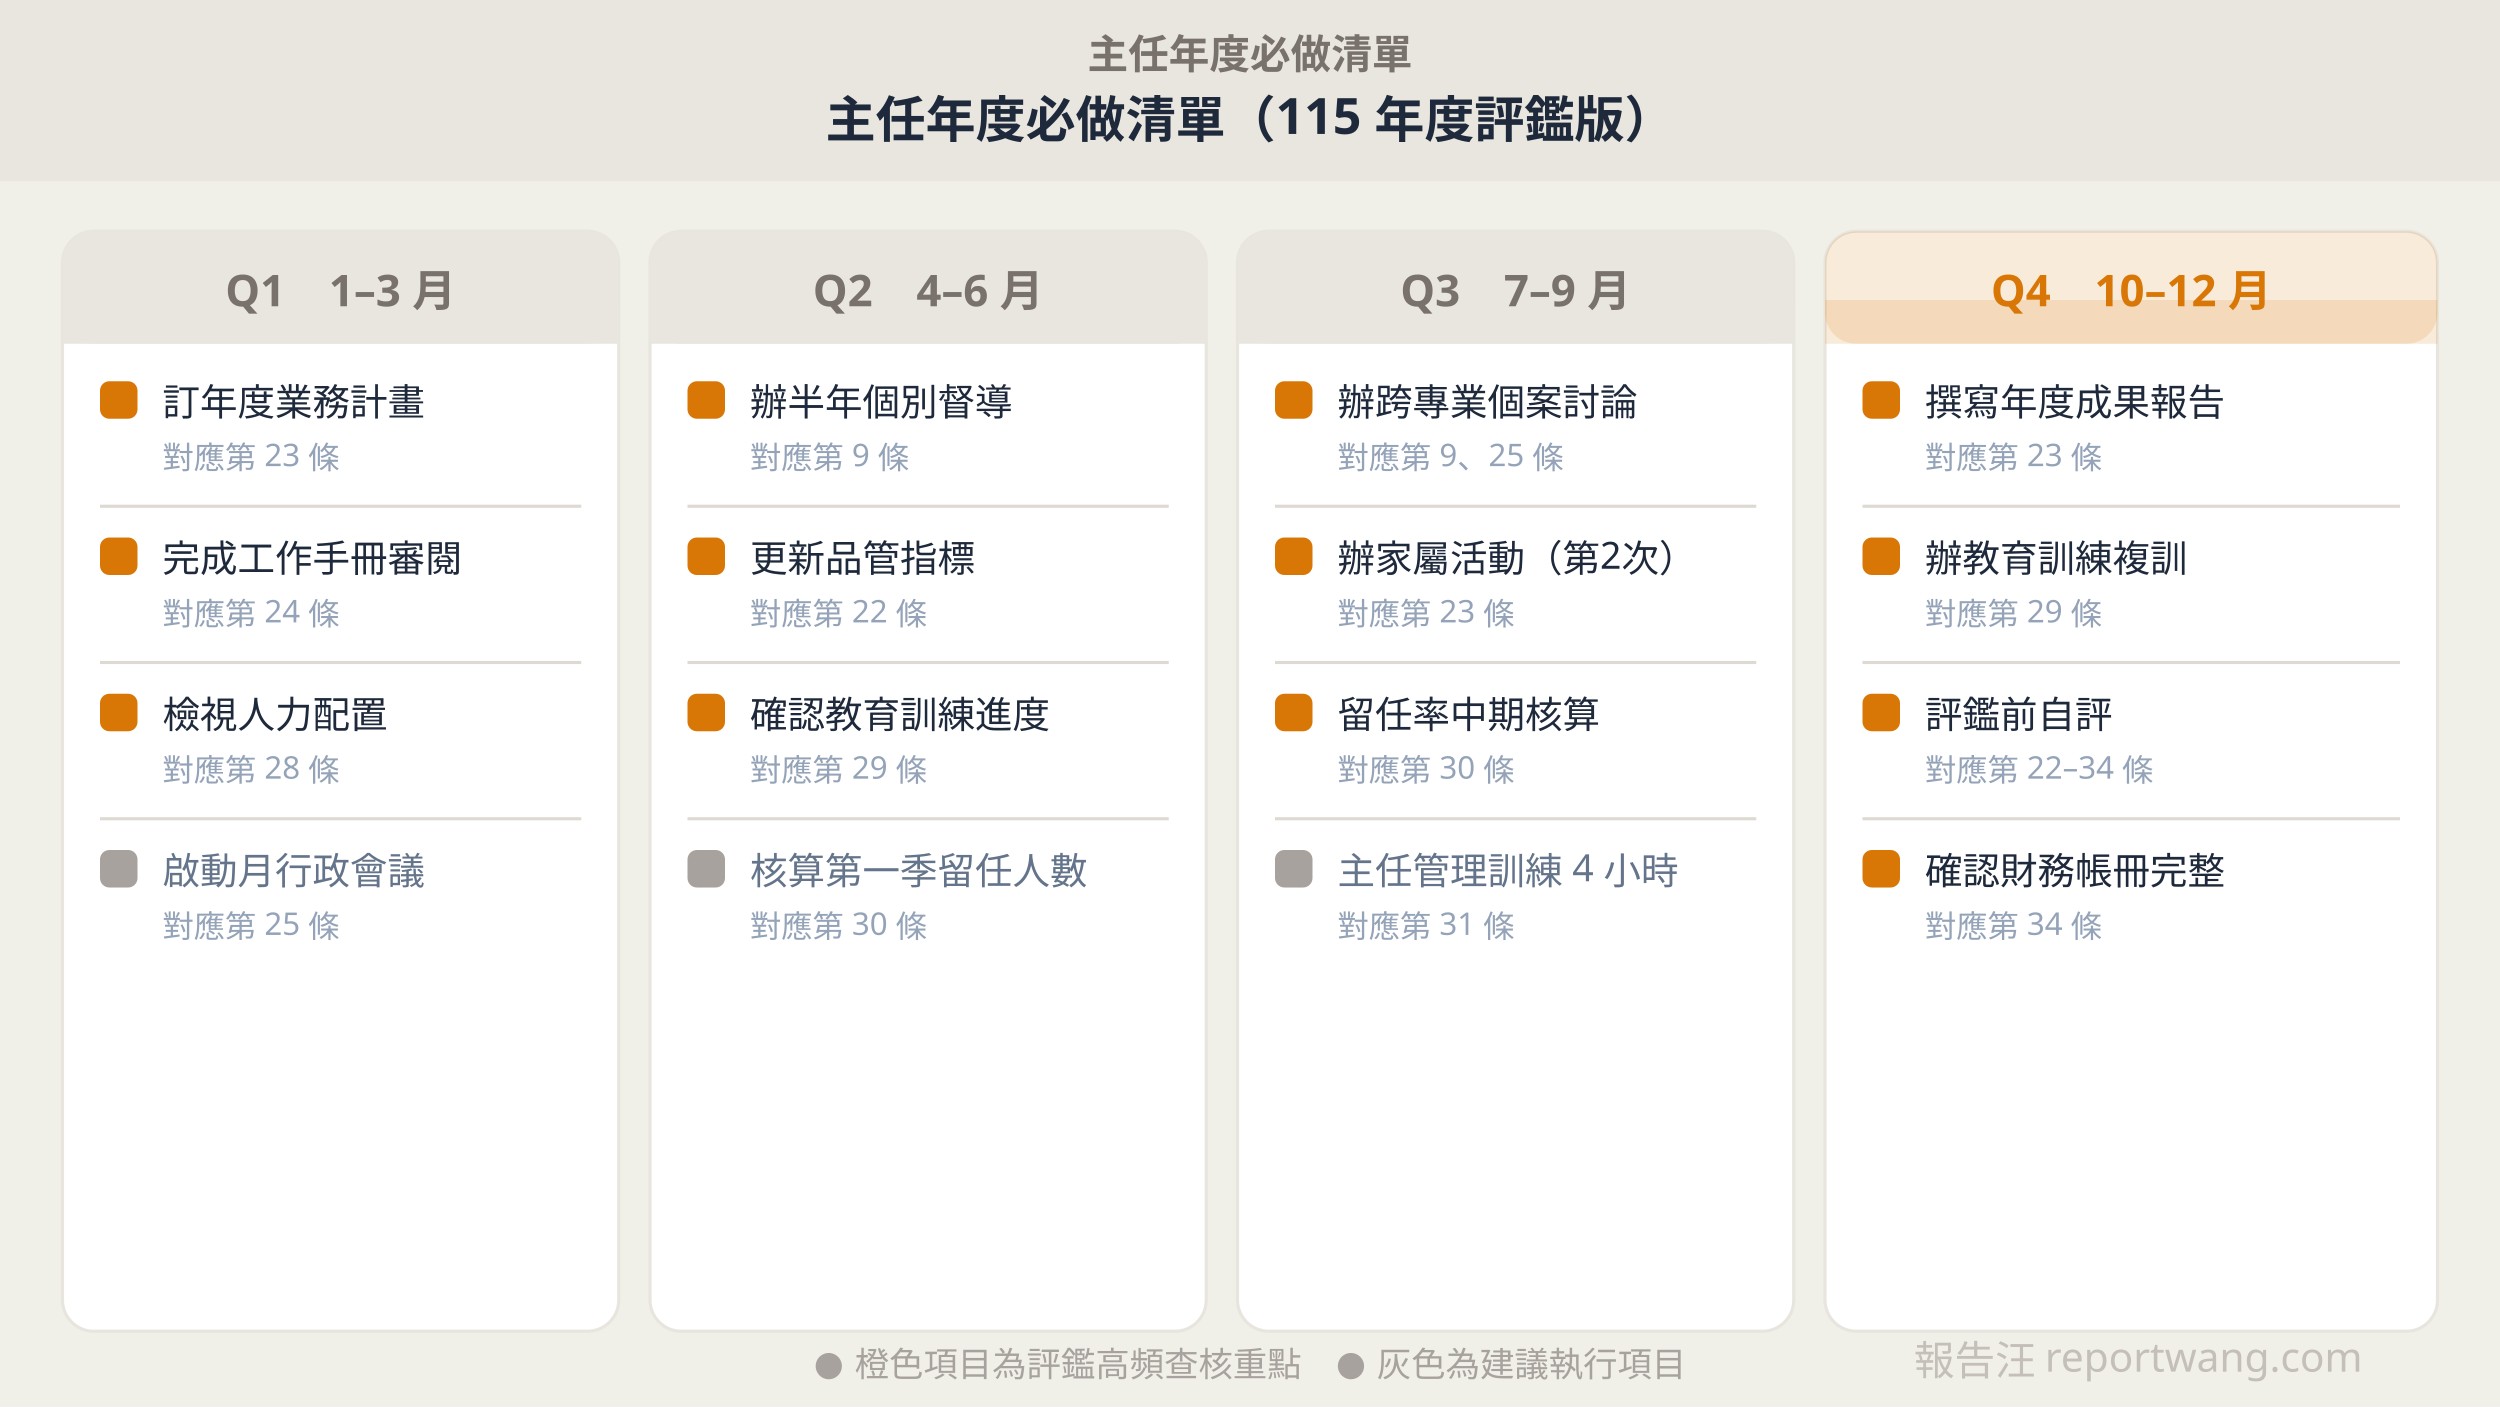
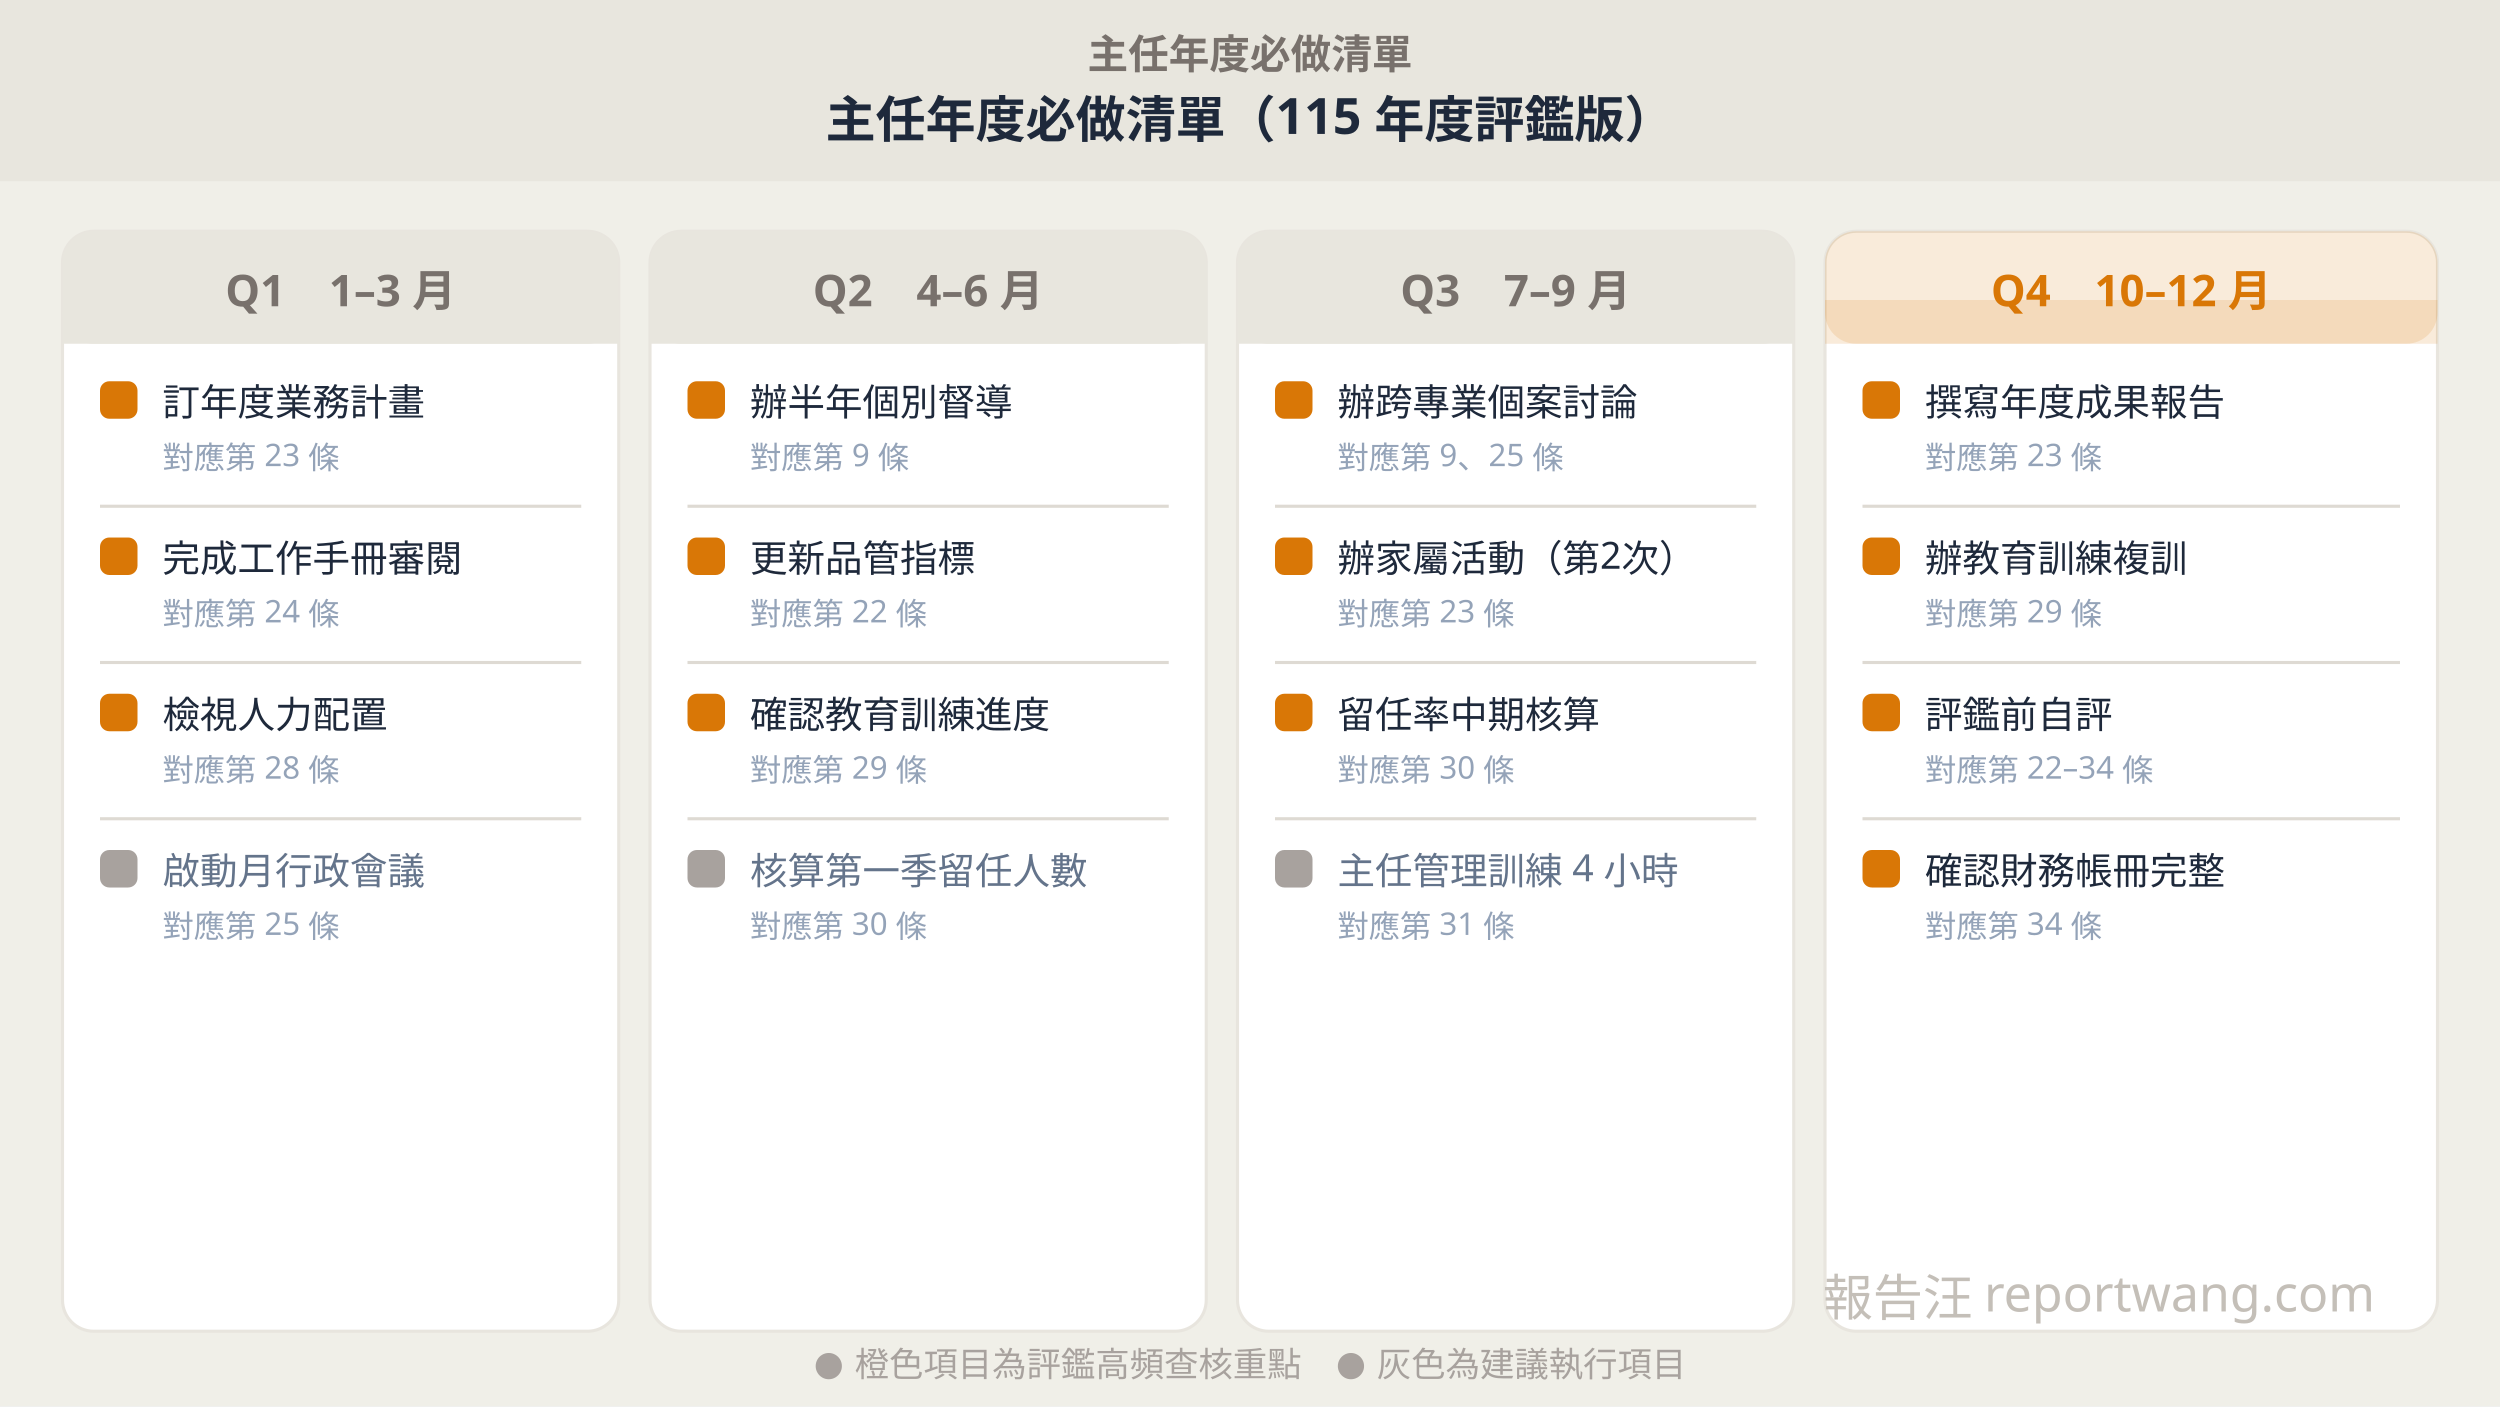
<svg xmlns="http://www.w3.org/2000/svg" width="800" height="450" viewBox="0 0 800 450" font-family="'Noto Sans TC', sans-serif">
  <rect width="800" height="450" fill="#f0efe8" />
  <rect x="0" y="0" width="800" height="58" fill="#e8e6de" />
  <text x="400" y="22" font-size="13" fill="#78716c" text-anchor="middle" font-weight="600">主任年度必做清單</text>
  <text x="400" y="44" font-size="16" fill="#1e293b" text-anchor="middle" font-weight="800">主任年度必做清單（115 年度評鑑版）</text>
  <rect x="20" y="74" width="178" height="352" rx="10" fill="white" stroke="#e8e5de" stroke-width="1" />
  <rect x="20" y="74" width="178" height="36" rx="10" fill="#e8e6de" />
  <rect x="20" y="96" width="178" height="14" fill="#e8e6de" />
  <text x="109" y="98" font-size="14" fill="#78716c" text-anchor="middle" font-weight="800">Q1　1–3 月</text>
  <rect x="32" y="122" width="12" height="12" rx="3" fill="#d97706" />
  <text x="52" y="133" font-size="12" fill="#1e293b">訂年度業務計畫</text>
  <text x="52" y="150" font-size="10" fill="#94a3b8">對應第 23 條</text>
  <line x1="32" y1="162" x2="186" y2="162" stroke="#dedad3" stroke-width="1" />
  <rect x="32" y="172" width="12" height="12" rx="3" fill="#d97706" />
  <text x="52" y="183" font-size="12" fill="#1e293b">完成工作手冊審閱</text>
  <text x="52" y="200" font-size="10" fill="#94a3b8">對應第 24 條</text>
  <line x1="32" y1="212" x2="186" y2="212" stroke="#dedad3" stroke-width="1" />
  <rect x="32" y="222" width="12" height="12" rx="3" fill="#d97706" />
  <text x="52" y="233" font-size="12" fill="#1e293b">檢視人力配置</text>
  <text x="52" y="250" font-size="10" fill="#94a3b8">對應第 28 條</text>
  <line x1="32" y1="262" x2="186" y2="262" stroke="#dedad3" stroke-width="1" />
  <rect x="32" y="272" width="12" height="12" rx="3" fill="#a8a29e" />
  <text x="52" y="283" font-size="12" fill="#64748b">啟動月行政會議</text>
  <text x="52" y="300" font-size="10" fill="#94a3b8">對應第 25 條</text>
  <rect x="208" y="74" width="178" height="352" rx="10" fill="white" stroke="#e8e5de" stroke-width="1" />
  <rect x="208" y="74" width="178" height="36" rx="10" fill="#e8e6de" />
  <rect x="208" y="96" width="178" height="14" fill="#e8e6de" />
  <text x="297" y="98" font-size="14" fill="#78716c" text-anchor="middle" font-weight="800">Q2　4–6 月</text>
  <rect x="220" y="122" width="12" height="12" rx="3" fill="#d97706" />
  <text x="240" y="133" font-size="12" fill="#1e293b">辦半年個別督導</text>
  <text x="240" y="150" font-size="10" fill="#94a3b8">對應第 9 條</text>
  <line x1="220" y1="162" x2="374" y2="162" stroke="#dedad3" stroke-width="1" />
  <rect x="220" y="172" width="12" height="12" rx="3" fill="#d97706" />
  <text x="240" y="183" font-size="12" fill="#1e293b">更新品管指標</text>
  <text x="240" y="200" font-size="10" fill="#94a3b8">對應第 22 條</text>
  <line x1="220" y1="212" x2="374" y2="212" stroke="#dedad3" stroke-width="1" />
  <rect x="220" y="222" width="12" height="12" rx="3" fill="#d97706" />
  <text x="240" y="233" font-size="12" fill="#1e293b">確認教育訓練進度</text>
  <text x="240" y="250" font-size="10" fill="#94a3b8">對應第 29 條</text>
  <line x1="220" y1="262" x2="374" y2="262" stroke="#dedad3" stroke-width="1" />
  <rect x="220" y="272" width="12" height="12" rx="3" fill="#a8a29e" />
  <text x="240" y="283" font-size="12" fill="#64748b">核算第一季留任人數</text>
  <text x="240" y="300" font-size="10" fill="#94a3b8">對應第 30 條</text>
  <rect x="396" y="74" width="178" height="352" rx="10" fill="white" stroke="#e8e5de" stroke-width="1" />
  <rect x="396" y="74" width="178" height="36" rx="10" fill="#e8e6de" />
  <rect x="396" y="96" width="178" height="14" fill="#e8e6de" />
  <text x="485" y="98" font-size="14" fill="#78716c" text-anchor="middle" font-weight="800">Q3　7–9 月</text>
  <rect x="408" y="122" width="12" height="12" rx="3" fill="#d97706" />
  <text x="428" y="133" font-size="12" fill="#1e293b">辦跨專業個案討論</text>
  <text x="428" y="150" font-size="10" fill="#94a3b8">對應第 9、25 條</text>
  <line x1="408" y1="162" x2="562" y2="162" stroke="#dedad3" stroke-width="1" />
  <rect x="408" y="172" width="12" height="12" rx="3" fill="#d97706" />
  <text x="428" y="183" font-size="12" fill="#1e293b">辦家屬活動（第2次）</text>
  <text x="428" y="200" font-size="10" fill="#94a3b8">對應第 23 條</text>
  <line x1="408" y1="212" x2="562" y2="212" stroke="#dedad3" stroke-width="1" />
  <rect x="408" y="222" width="12" height="12" rx="3" fill="#d97706" />
  <text x="428" y="233" font-size="12" fill="#1e293b">留任率中期核算</text>
  <text x="428" y="250" font-size="10" fill="#94a3b8">對應第 30 條</text>
  <line x1="408" y1="262" x2="562" y2="262" stroke="#dedad3" stroke-width="1" />
  <rect x="408" y="272" width="12" height="12" rx="3" fill="#a8a29e" />
  <text x="428" y="283" font-size="12" fill="#64748b">主任管理訓練 4 小時</text>
  <text x="428" y="300" font-size="10" fill="#94a3b8">對應第 31 條</text>
  <rect x="584" y="74" width="196" height="352" rx="10" fill="white" stroke="#e8e5de" stroke-width="1" />
  <rect x="584" y="74" width="196" height="36" rx="10" fill="#d97706" opacity="0.15" />
  <rect x="584" y="96" width="196" height="14" fill="#d97706" opacity="0.15" />
  <text x="682" y="98" font-size="14" fill="#d97706" text-anchor="middle" font-weight="800">Q4　10–12 月</text>
  <rect x="596" y="122" width="12" height="12" rx="3" fill="#d97706" />
  <text x="616" y="133" font-size="12" fill="#1e293b">撰寫年度成果報告</text>
  <text x="616" y="150" font-size="10" fill="#94a3b8">對應第 23 條</text>
  <line x1="596" y1="162" x2="768" y2="162" stroke="#dedad3" stroke-width="1" />
  <rect x="596" y="172" width="12" height="12" rx="3" fill="#d97706" />
  <text x="616" y="183" font-size="12" fill="#1e293b">辦教育訓練複訓</text>
  <text x="616" y="200" font-size="10" fill="#94a3b8">對應第 29 條</text>
  <line x1="596" y1="212" x2="768" y2="212" stroke="#dedad3" stroke-width="1" />
  <rect x="596" y="222" width="12" height="12" rx="3" fill="#d97706" />
  <text x="616" y="233" font-size="12" fill="#1e293b">評鑑前自評</text>
  <text x="616" y="250" font-size="10" fill="#94a3b8">對應第 22–34 條</text>
  <line x1="596" y1="262" x2="768" y2="262" stroke="#dedad3" stroke-width="1" />
  <rect x="596" y="272" width="12" height="12" rx="3" fill="#d97706" />
  <text x="616" y="283" font-size="12" fill="#1e293b">確認財務帳冊完整</text>
  <text x="616" y="300" font-size="10" fill="#94a3b8">對應第 34 條</text>
  <text x="400" y="440" font-size="11" fill="#a8a29e" text-anchor="middle">● 橙色項目為評鑑高頻查核重點　● 灰色為建議執行項目</text>
-   <text x="756" y="440" font-size="13" fill="#c4bfb8" text-anchor="end">報告汪 reportwang.com</text>
+   <text x="760" y="421" font-size="16" fill="#c4bfb8" text-anchor="end" font-weight="400" font-family="'Noto Sans TC', sans-serif">報告汪 reportwang.com</text>
</svg>
